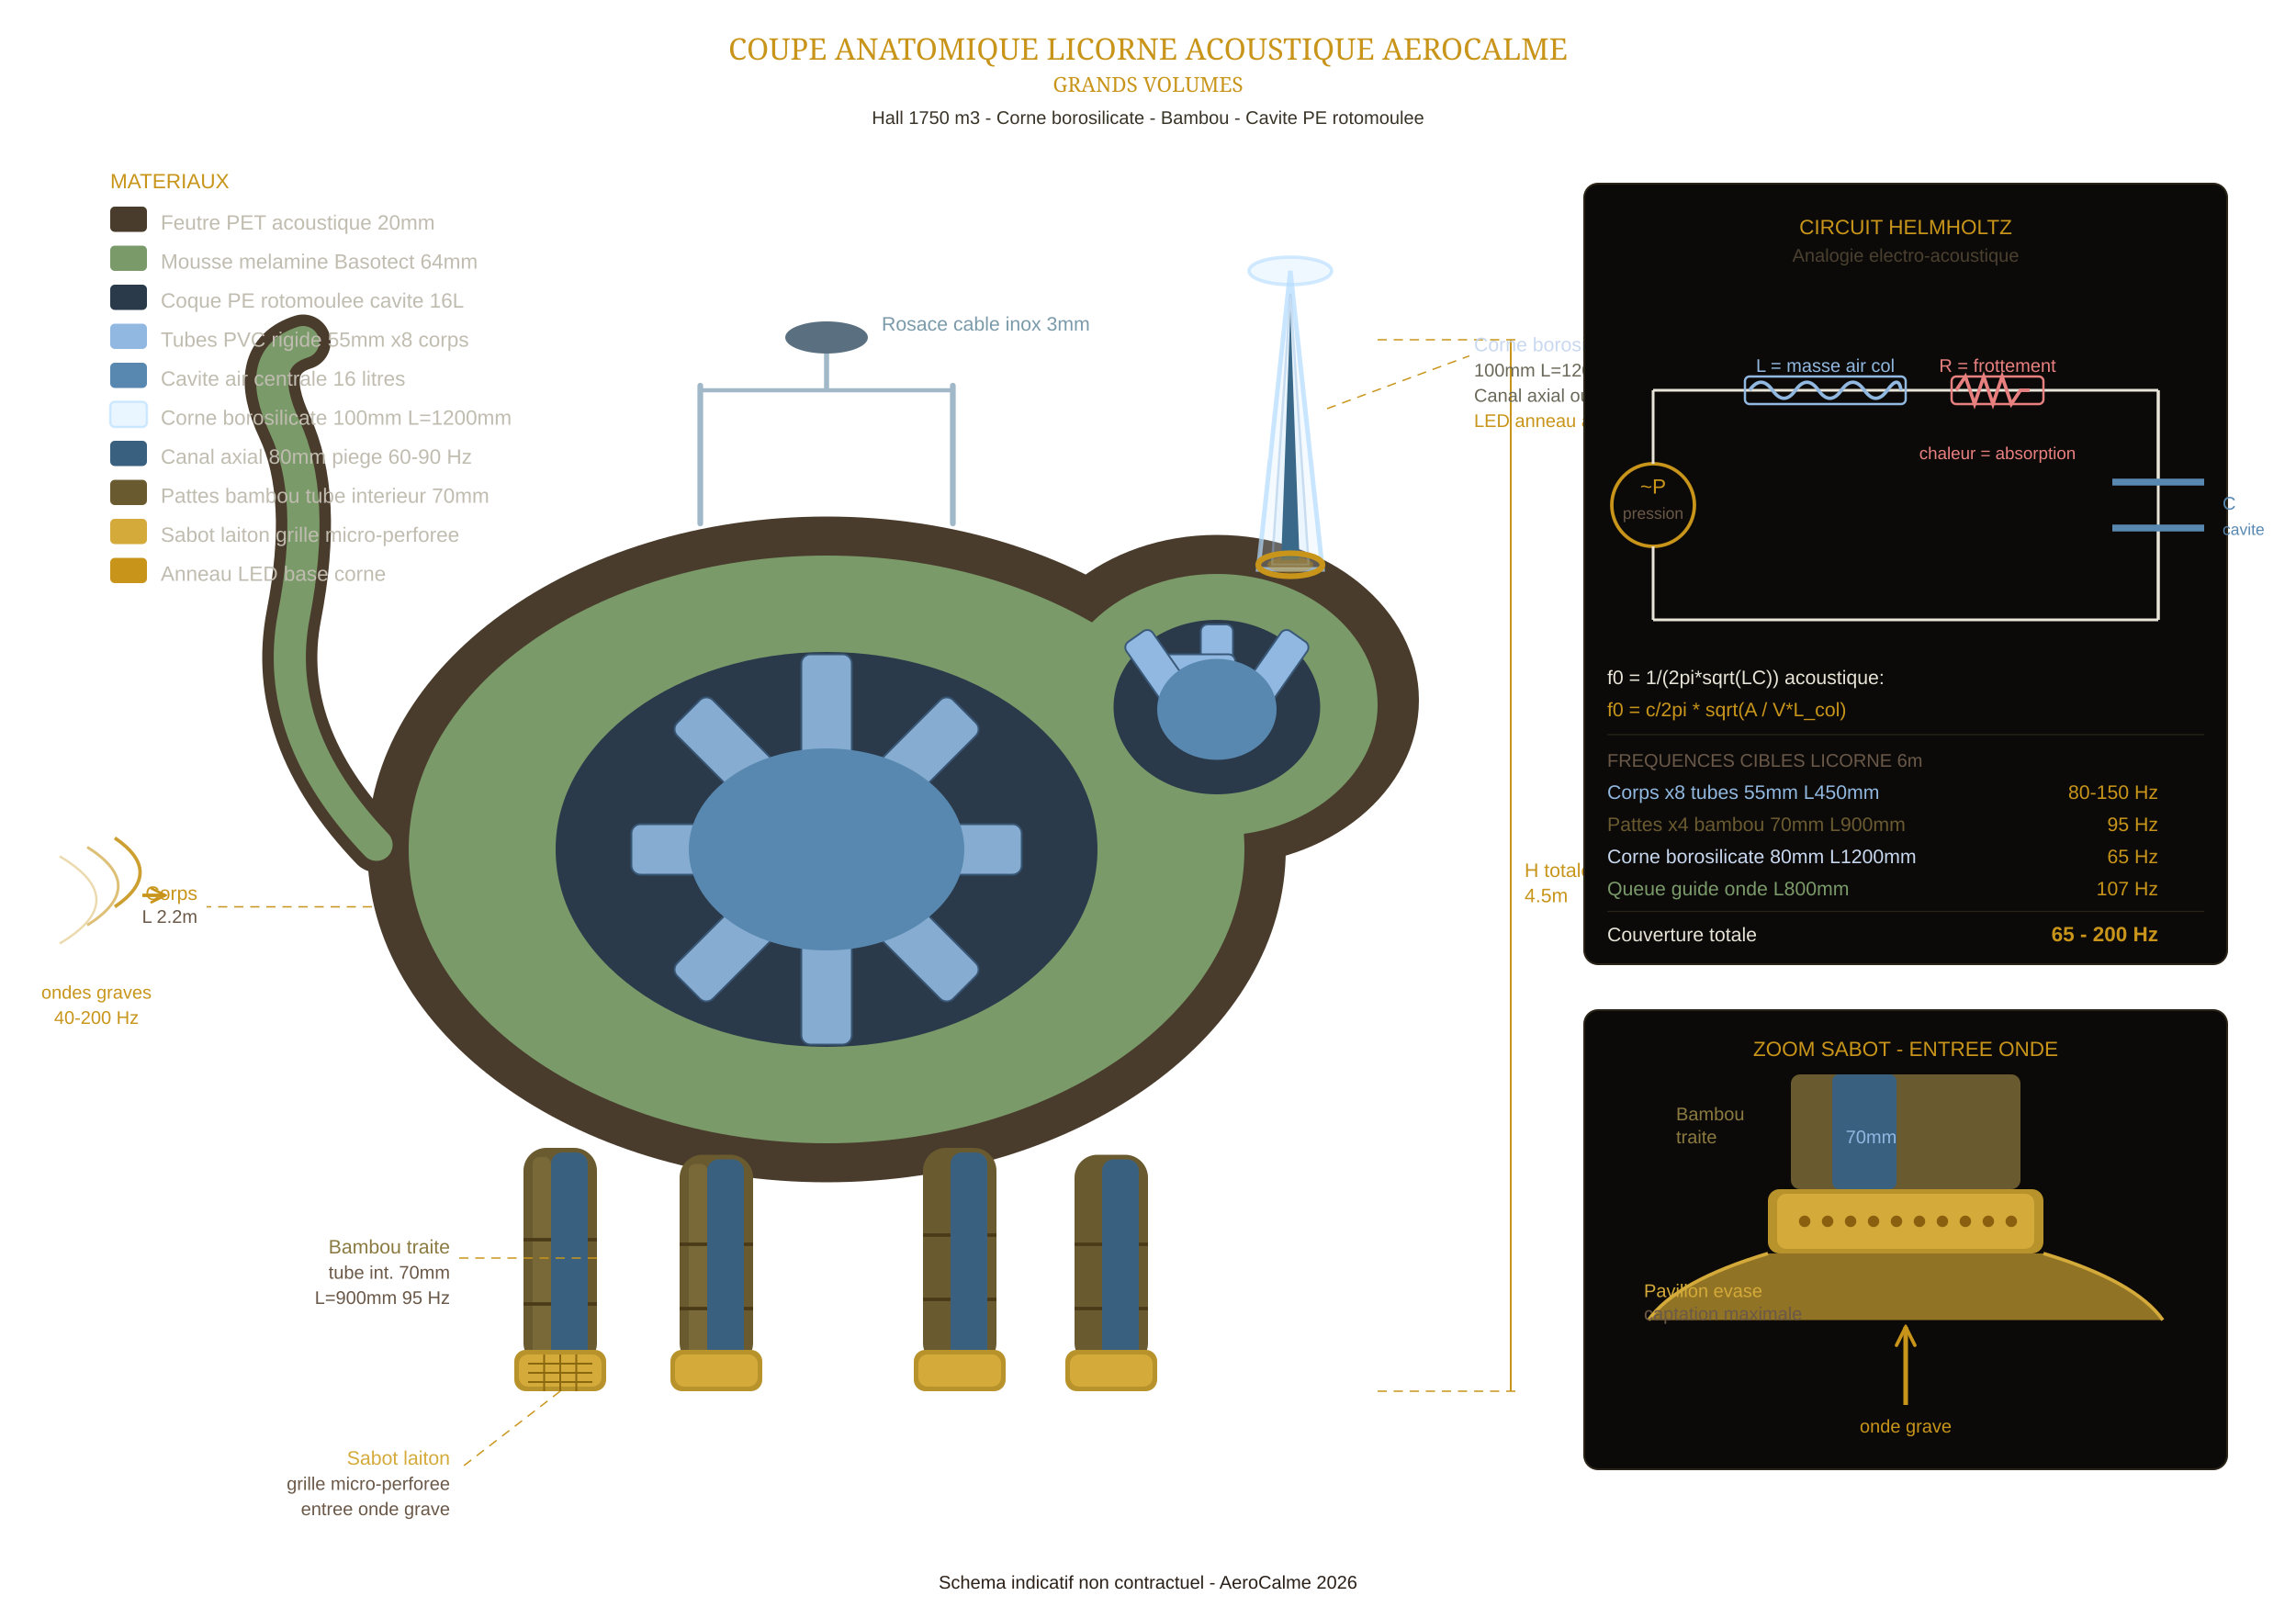
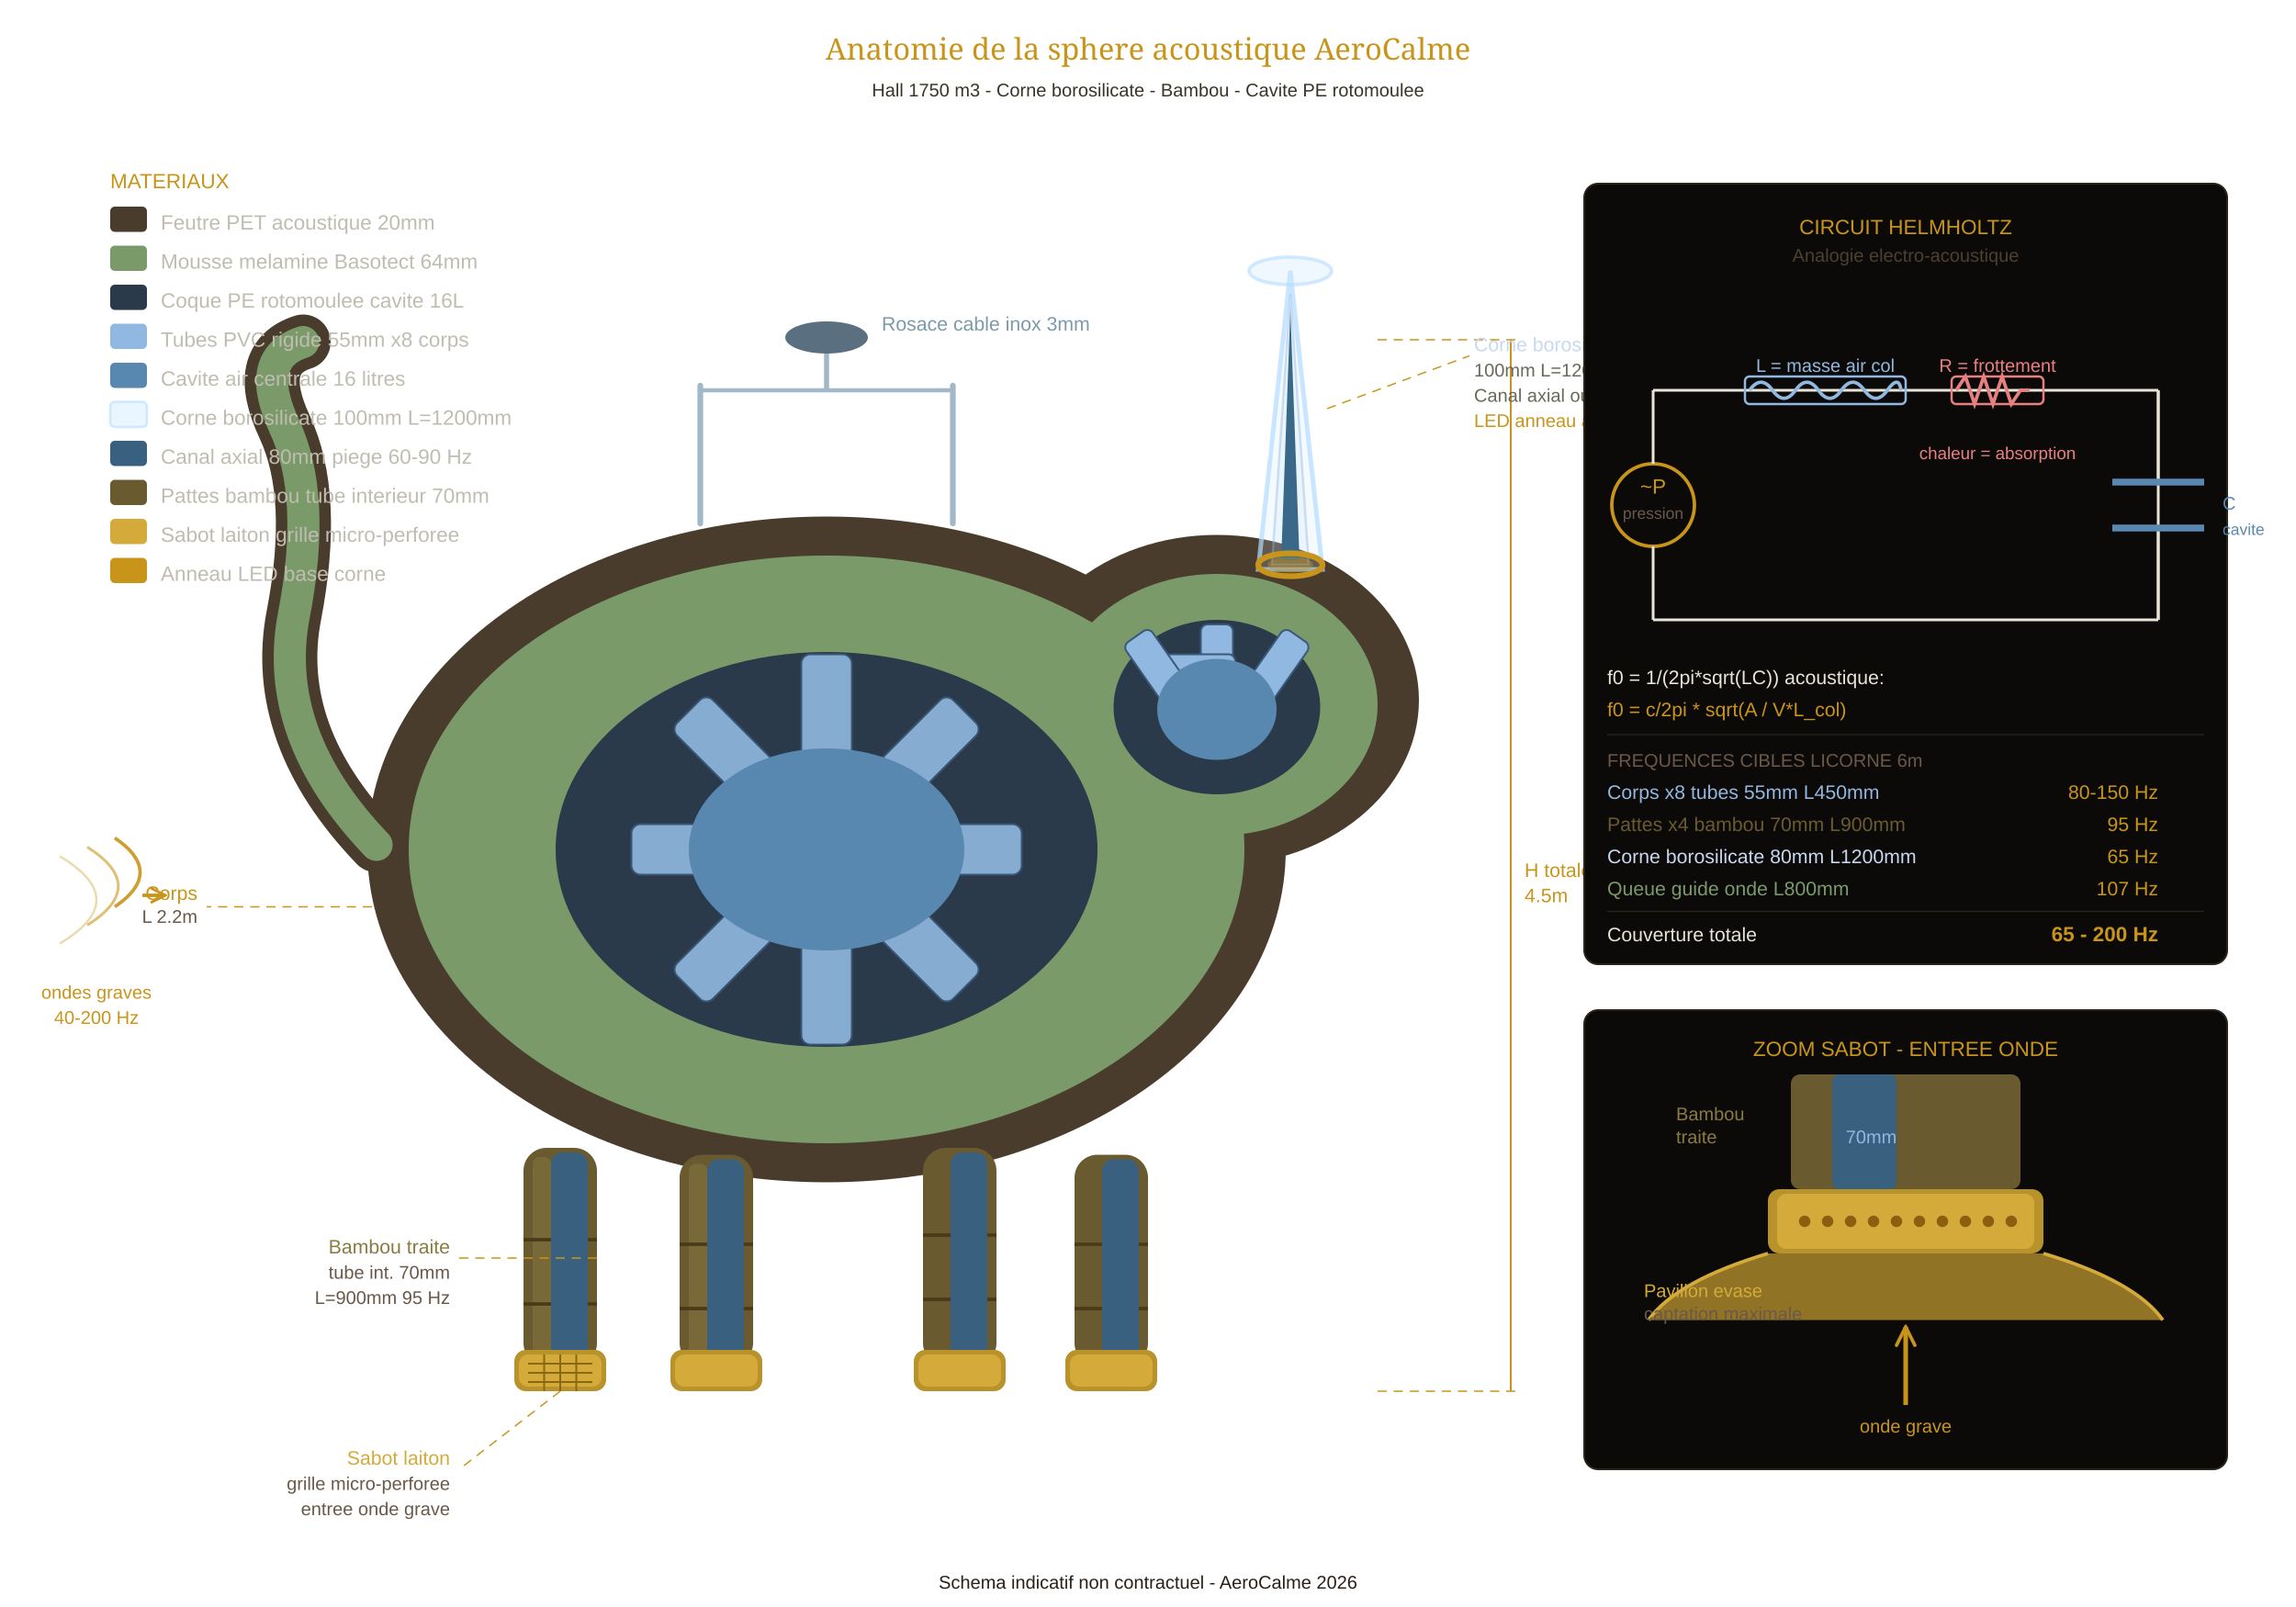
<svg xmlns="http://www.w3.org/2000/svg" width="1000" height="700" viewBox="0 0 1000 700" style="background:#08070a">
  <style>
text { font-family: Arial, sans-serif; letter-spacing: 0; }
</style>
-   <text x="500" y="26" text-anchor="middle" font-size="13" fill="#C8951A" style="font-family:Georgia,serif">COUPE ANATOMIQUE LICORNE ACOUSTIQUE AEROCALME</text>
-   <text x="500" y="40" text-anchor="middle" font-size="9" fill="#C8951A" style="font-family:Georgia,serif">GRANDS VOLUMES</text>
-   <text x="500" y="54" text-anchor="middle" font-size="8" fill="#3a3428">Hall 1750 m3 - Corne borosilicate - Bambou - Cavite PE rotomoulee</text>
+   <text x="500" y="26" text-anchor="middle" font-size="13" fill="#C8951A" style="font-family:Georgia,serif">Anatomie de la sphere acoustique AeroCalme</text>
+   <text x="500" y="42" text-anchor="middle" font-size="8" fill="#3a3428">Hall 1750 m3 - Corne borosilicate - Bambou - Cavite PE rotomoulee</text>
  <ellipse cx="360" cy="370" rx="200" ry="145" fill="#4a3c2c" />
  <ellipse cx="530" cy="305" rx="88" ry="72" fill="#4a3c2c" />
  <path d="M452 318 Q482 358 460 382 L418 377 Q425 348 442 323Z" fill="#4a3c2c" />
  <path d="M164 368 Q118 320 128 268 Q138 216 124 186 Q110 156 132 149" fill="none" stroke="#4a3c2c" stroke-width="24" stroke-linecap="round" />
  <ellipse cx="360" cy="370" rx="182" ry="128" fill="#7a9a6a" />
  <ellipse cx="530" cy="307" rx="70" ry="57" fill="#7a9a6a" />
  <path d="M454 324 Q478 356 460 379 L422 374 Q430 350 445 328Z" fill="#7a9a6a" />
  <path d="M164 368 Q118 320 128 268 Q138 216 124 186 Q110 156 132 149" fill="none" stroke="#7a9a6a" stroke-width="14" stroke-linecap="round" />
  <ellipse cx="360" cy="370" rx="118" ry="86" fill="#2a3a4a" />
  <ellipse cx="530" cy="308" rx="45" ry="38" fill="#2a3a4a" />
  <g fill="#90b8e0" stroke="#3a5878" stroke-width="0.8" opacity="0.9">
    <rect x="349" y="285" width="22" height="85" rx="4" transform="rotate(0,360,370)" />
    <rect x="349" y="285" width="22" height="85" rx="4" transform="rotate(45,360,370)" />
    <rect x="349" y="285" width="22" height="85" rx="4" transform="rotate(90,360,370)" />
    <rect x="349" y="285" width="22" height="85" rx="4" transform="rotate(135,360,370)" />
    <rect x="349" y="285" width="22" height="85" rx="4" transform="rotate(180,360,370)" />
    <rect x="349" y="285" width="22" height="85" rx="4" transform="rotate(225,360,370)" />
    <rect x="349" y="285" width="22" height="85" rx="4" transform="rotate(270,360,370)" />
    <rect x="349" y="285" width="22" height="85" rx="4" transform="rotate(315,360,370)" />
  </g>
  <g fill="#90b8e0" stroke="#3a5878" stroke-width="0.8">
    <rect x="523" y="272" width="14" height="36" rx="3" />
    <rect x="502" y="285" width="36" height="14" rx="3" />
    <rect x="498" y="274" width="14" height="36" rx="3" transform="rotate(-35,505,292)" />
    <rect x="548" y="274" width="14" height="36" rx="3" transform="rotate(35,555,292)" />
  </g>
  <ellipse cx="360" cy="370" rx="60" ry="44" fill="#5888b0" />
  <ellipse cx="530" cy="309" rx="26" ry="22" fill="#5888b0" />
  <polygon points="548,248 562,118 576,248" fill="rgba(200,230,255,0.18)" stroke="rgba(180,220,255,0.7)" stroke-width="2" />
  <polygon points="554,246 562,128 570,246" fill="rgba(160,200,240,0.12)" stroke="rgba(140,180,220,0.4)" stroke-width="1" />
  <polygon points="558,244 562,135 566,244" fill="#3a6888" />
  <line x1="552" y1="200" x2="554" y2="130" stroke="rgba(255,255,255,0.35)" stroke-width="1.5" />
  <line x1="572" y1="200" x2="570" y2="135" stroke="rgba(255,255,255,0.15)" stroke-width="1" />
  <ellipse cx="562" cy="118" rx="18" ry="6" fill="rgba(200,230,255,0.3)" stroke="rgba(180,220,255,0.6)" stroke-width="1.5" />
  <ellipse cx="562" cy="246" rx="14" ry="5" fill="none" stroke="#C8951A" stroke-width="2.5" />
  <ellipse cx="562" cy="246" rx="10" ry="3.5" fill="#C8951A" opacity="0.4" />
  <rect x="228" y="500" width="32" height="95" rx="10" fill="#6a5a30" />
  <rect x="232" y="504" width="8" height="87" rx="3" fill="#8a7840" opacity="0.5" />
  <line x1="228" y1="540" x2="260" y2="540" stroke="#4a3a18" stroke-width="1.5" />
  <line x1="228" y1="568" x2="260" y2="568" stroke="#4a3a18" stroke-width="1.5" />
  <rect x="240" y="502" width="16" height="91" rx="5" fill="#3a6080" />
  <rect x="224" y="588" width="40" height="18" rx="5" fill="#b8922a" />
  <rect x="226" y="590" width="36" height="14" rx="4" fill="#d4aa3a" />
  <line x1="230" y1="594" x2="258" y2="594" stroke="#8a6810" stroke-width="0.8" />
  <line x1="230" y1="598" x2="258" y2="598" stroke="#8a6810" stroke-width="0.8" />
  <line x1="230" y1="602" x2="258" y2="602" stroke="#8a6810" stroke-width="0.8" />
  <line x1="237" y1="590" x2="237" y2="606" stroke="#8a6810" stroke-width="0.8" />
  <line x1="244" y1="590" x2="244" y2="606" stroke="#8a6810" stroke-width="0.8" />
  <line x1="251" y1="590" x2="251" y2="606" stroke="#8a6810" stroke-width="0.8" />
  <rect x="296" y="503" width="32" height="92" rx="10" fill="#6a5a30" />
  <rect x="300" y="507" width="8" height="84" rx="3" fill="#8a7840" opacity="0.5" />
  <line x1="296" y1="542" x2="328" y2="542" stroke="#4a3a18" stroke-width="1.5" />
  <line x1="296" y1="570" x2="328" y2="570" stroke="#4a3a18" stroke-width="1.5" />
  <rect x="308" y="505" width="16" height="88" rx="5" fill="#3a6080" />
  <rect x="292" y="588" width="40" height="18" rx="5" fill="#b8922a" />
  <rect x="294" y="590" width="36" height="14" rx="4" fill="#d4aa3a" />
  <rect x="402" y="500" width="32" height="95" rx="10" fill="#6a5a30" />
  <line x1="402" y1="538" x2="434" y2="538" stroke="#4a3a18" stroke-width="1.5" />
  <line x1="402" y1="566" x2="434" y2="566" stroke="#4a3a18" stroke-width="1.5" />
  <rect x="414" y="502" width="16" height="91" rx="5" fill="#3a6080" />
  <rect x="398" y="588" width="40" height="18" rx="5" fill="#b8922a" />
  <rect x="400" y="590" width="36" height="14" rx="4" fill="#d4aa3a" />
  <rect x="468" y="503" width="32" height="92" rx="10" fill="#6a5a30" />
  <line x1="468" y1="542" x2="500" y2="542" stroke="#4a3a18" stroke-width="1.5" />
  <line x1="468" y1="570" x2="500" y2="570" stroke="#4a3a18" stroke-width="1.5" />
  <rect x="480" y="505" width="16" height="88" rx="5" fill="#3a6080" />
  <rect x="464" y="588" width="40" height="18" rx="5" fill="#b8922a" />
  <rect x="466" y="590" width="36" height="14" rx="4" fill="#d4aa3a" />
  <line x1="305" y1="228" x2="305" y2="168" stroke="#a0b8c8" stroke-width="2.5" stroke-linecap="round" />
  <line x1="415" y1="228" x2="415" y2="168" stroke="#a0b8c8" stroke-width="2.5" stroke-linecap="round" />
  <line x1="305" y1="170" x2="415" y2="170" stroke="#a0b8c8" stroke-width="1.8" />
  <line x1="360" y1="170" x2="360" y2="150" stroke="#a0b8c8" stroke-width="2.2" />
  <ellipse cx="360" cy="147" rx="18" ry="7" fill="#5a7080" />
  <text x="384" y="144" font-size="8.5" fill="#7a9aaa">Rosace cable inox 3mm</text>
  <path d="M50 395 Q72 380 50 365" fill="none" stroke="#C8951A" stroke-width="1.5" opacity="0.9" />
  <path d="M38 403 Q65 386 38 369" fill="none" stroke="#C8951A" stroke-width="1.2" opacity="0.6" />
  <path d="M26 411 Q58 392 26 373" fill="none" stroke="#C8951A" stroke-width="1" opacity="0.35" />
  <text x="42" y="435" text-anchor="middle" font-size="8" fill="#C8951A">ondes graves</text>
  <text x="42" y="446" text-anchor="middle" font-size="8" fill="#C8951A">40-200 Hz</text>
  <defs>
    <marker id="arrg" viewBox="0 0 10 10" refX="9" refY="5" markerWidth="5" markerHeight="5" orient="auto">
      <path d="M1 1L9 5L1 9" fill="none" stroke="#C8951A" stroke-width="1.5" stroke-linecap="round" />
    </marker>
  </defs>
  <line x1="62" y1="390" x2="72" y2="390" stroke="#C8951A" stroke-width="1.5" marker-end="url(#arrg)" />
  <text x="48" y="82" font-size="9" fill="#C8951A">MATERIAUX</text>
  <rect x="48" y="90" width="16" height="11" rx="2" fill="#4a3c2c" />
  <text x="70" y="100" font-size="9" fill="#c0bcb0">Feutre PET acoustique 20mm</text>
  <rect x="48" y="107" width="16" height="11" rx="2" fill="#7a9a6a" />
  <text x="70" y="117" font-size="9" fill="#c0bcb0">Mousse melamine Basotect 64mm</text>
  <rect x="48" y="124" width="16" height="11" rx="2" fill="#2a3a4a" />
  <text x="70" y="134" font-size="9" fill="#c0bcb0">Coque PE rotomoulee cavite 16L</text>
  <rect x="48" y="141" width="16" height="11" rx="2" fill="#90b8e0" />
  <text x="70" y="151" font-size="9" fill="#c0bcb0">Tubes PVC rigide 55mm x8 corps</text>
  <rect x="48" y="158" width="16" height="11" rx="2" fill="#5888b0" />
  <text x="70" y="168" font-size="9" fill="#c0bcb0">Cavite air centrale 16 litres</text>
  <rect x="48" y="175" width="16" height="11" rx="2" fill="rgba(200,230,255,0.4)" stroke="rgba(180,220,255,0.6)" stroke-width="1" />
  <text x="70" y="185" font-size="9" fill="#c0bcb0">Corne borosilicate 100mm L=1200mm</text>
  <rect x="48" y="192" width="16" height="11" rx="2" fill="#3a6080" />
  <text x="70" y="202" font-size="9" fill="#c0bcb0">Canal axial 80mm piege 60-90 Hz</text>
  <rect x="48" y="209" width="16" height="11" rx="2" fill="#6a5a30" />
  <text x="70" y="219" font-size="9" fill="#c0bcb0">Pattes bambou tube interieur 70mm</text>
  <rect x="48" y="226" width="16" height="11" rx="2" fill="#d4aa3a" />
  <text x="70" y="236" font-size="9" fill="#c0bcb0">Sabot laiton grille micro-perforee</text>
  <rect x="48" y="243" width="16" height="11" rx="2" fill="#C8951A" />
  <text x="70" y="253" font-size="9" fill="#c0bcb0">Anneau LED base corne</text>
  <line x1="162" y1="395" x2="90" y2="395" stroke="#C8951A" stroke-width="0.6" stroke-dasharray="4,3" />
  <text x="86" y="392" text-anchor="end" font-size="8.5" fill="#C8951A">Corps</text>
  <text x="86" y="402" text-anchor="end" font-size="8" fill="#6a5848">L 2.2m</text>
  <line x1="600" y1="148" x2="660" y2="148" stroke="#C8951A" stroke-width="0.6" stroke-dasharray="4,3" />
  <line x1="600" y1="606" x2="660" y2="606" stroke="#C8951A" stroke-width="0.6" stroke-dasharray="4,3" />
  <line x1="658" y1="148" x2="658" y2="606" stroke="#C8951A" stroke-width="0.8" />
  <text x="664" y="382" font-size="8.5" fill="#C8951A">H totale</text>
  <text x="664" y="393" font-size="8.5" fill="#C8951A">4.5m</text>
  <line x1="578" y1="178" x2="640" y2="155" stroke="#C8951A" stroke-width="0.6" stroke-dasharray="4,3" />
  <text x="642" y="153" font-size="8.5" fill="#c8d8f0">Corne borosilicate</text>
  <text x="642" y="164" font-size="8" fill="#6a6858">100mm L=1200mm</text>
  <text x="642" y="175" font-size="8" fill="#6a6858">Canal axial ouvert 65 Hz</text>
  <text x="642" y="186" font-size="8" fill="#C8951A">LED anneau a la base</text>
  <line x1="244" y1="606" x2="200" y2="640" stroke="#C8951A" stroke-width="0.6" stroke-dasharray="4,3" />
  <text x="196" y="638" text-anchor="end" font-size="8.5" fill="#d4aa3a">Sabot laiton</text>
  <text x="196" y="649" text-anchor="end" font-size="8" fill="#6a5848">grille micro-perforee</text>
  <text x="196" y="660" text-anchor="end" font-size="8" fill="#6a5848">entree onde grave</text>
  <line x1="260" y1="548" x2="200" y2="548" stroke="#C8951A" stroke-width="0.6" stroke-dasharray="4,3" />
  <text x="196" y="546" text-anchor="end" font-size="8.5" fill="#8a7a40">Bambou traite</text>
  <text x="196" y="557" text-anchor="end" font-size="8" fill="#6a5848">tube int. 70mm</text>
  <text x="196" y="568" text-anchor="end" font-size="8" fill="#6a5848">L=900mm 95 Hz</text>
  <rect x="690" y="80" width="280" height="340" rx="6" fill="#0c0a08" stroke="#2a2418" stroke-width="0.8" />
  <text x="830" y="102" text-anchor="middle" font-size="9" fill="#C8951A">CIRCUIT HELMHOLTZ</text>
  <text x="830" y="114" text-anchor="middle" font-size="8" fill="#4a4030">Analogie electro-acoustique</text>
  <circle cx="720" cy="220" r="18" fill="none" stroke="#C8951A" stroke-width="1.5" />
  <text x="720" y="215" text-anchor="middle" font-size="9" fill="#C8951A">~P</text>
  <text x="720" y="226" text-anchor="middle" font-size="7" fill="#6a5848">pression</text>
  <line x1="720" y1="202" x2="720" y2="170" stroke="#e8e4d8" stroke-width="1.2" />
  <line x1="720" y1="170" x2="940" y2="170" stroke="#e8e4d8" stroke-width="1.2" />
  <line x1="720" y1="238" x2="720" y2="270" stroke="#e8e4d8" stroke-width="1.2" />
  <line x1="720" y1="270" x2="940" y2="270" stroke="#e8e4d8" stroke-width="1.2" />
  <line x1="940" y1="170" x2="940" y2="270" stroke="#e8e4d8" stroke-width="1.2" />
  <text x="795" y="162" text-anchor="middle" font-size="8" fill="#90b8e0">L = masse air col</text>
  <rect x="760" y="164" width="70" height="12" rx="2" fill="none" stroke="#90b8e0" stroke-width="1" />
  <path d="M762 170 Q767 163 772 170 Q777 177 782 170 Q787 163 792 170 Q797 177 802 170 Q807 163 812 170 Q817 177 822 170 Q827 163 828 170" fill="none" stroke="#90b8e0" stroke-width="1.5" />
  <text x="870" y="162" text-anchor="middle" font-size="8" fill="#e88080">R = frottement</text>
  <rect x="850" y="164" width="40" height="12" rx="2" fill="none" stroke="#e88080" stroke-width="1" />
  <path d="M852 170 L856 164 L860 176 L864 164 L868 176 L872 164 L876 176 L880 170 L884 170" fill="none" stroke="#e88080" stroke-width="1.5" />
  <text x="870" y="200" text-anchor="middle" font-size="7.5" fill="#e88080">chaleur = absorption</text>
  <line x1="940" y1="170" x2="940" y2="210" stroke="#e8e4d8" stroke-width="1.2" />
  <line x1="940" y1="230" x2="940" y2="270" stroke="#e8e4d8" stroke-width="1.2" />
  <line x1="920" y1="210" x2="960" y2="210" stroke="#5888b0" stroke-width="3" />
  <line x1="920" y1="230" x2="960" y2="230" stroke="#5888b0" stroke-width="3" />
  <text x="968" y="222" font-size="8" fill="#5888b0">C</text>
  <text x="968" y="233" font-size="7" fill="#5888b0">cavite</text>
  <text x="700" y="298" font-size="8.5" fill="#e8e4d8">f0 = 1/(2pi*sqrt(LC)) acoustique:</text>
  <text x="700" y="312" font-size="8.5" fill="#C8951A">f0 = c/2pi * sqrt(A / V*L_col)</text>
  <line x1="700" y1="320" x2="960" y2="320" stroke="#2a2418" stroke-width="0.5" />
  <text x="700" y="334" font-size="8" fill="#6a5848">FREQUENCES CIBLES LICORNE 6m</text>
  <text x="700" y="348" font-size="8.5" fill="#90b8e0">Corps x8 tubes 55mm L450mm</text>
  <text x="940" y="348" text-anchor="end" font-size="8.5" fill="#C8951A">80-150 Hz</text>
  <text x="700" y="362" font-size="8.5" fill="#6a5a30">Pattes x4 bambou 70mm L900mm</text>
  <text x="940" y="362" text-anchor="end" font-size="8.5" fill="#C8951A">95 Hz</text>
  <text x="700" y="376" font-size="8.5" fill="#c8d8f0">Corne borosilicate 80mm L1200mm</text>
  <text x="940" y="376" text-anchor="end" font-size="8.5" fill="#C8951A">65 Hz</text>
  <text x="700" y="390" font-size="8.5" fill="#7a9a6a">Queue guide onde L800mm</text>
  <text x="940" y="390" text-anchor="end" font-size="8.5" fill="#C8951A">107 Hz</text>
  <line x1="700" y1="397" x2="960" y2="397" stroke="#2a2418" stroke-width="0.5" />
  <text x="700" y="410" font-size="8.5" fill="#e8e4d8">Couverture totale</text>
  <text x="940" y="410" text-anchor="end" font-size="9" fill="#C8951A" font-weight="bold">65 - 200 Hz</text>
  <rect x="690" y="440" width="280" height="200" rx="6" fill="#0c0a08" stroke="#2a2418" stroke-width="0.8" />
  <text x="830" y="460" text-anchor="middle" font-size="9" fill="#C8951A">ZOOM SABOT - ENTREE ONDE</text>
  <rect x="780" y="468" width="100" height="50" rx="4" fill="#6a5a30" />
  <rect x="798" y="468" width="28" height="50" rx="3" fill="#3a6080" />
  <text x="730" y="488" font-size="8" fill="#8a7a40">Bambou</text>
  <text x="730" y="498" font-size="8" fill="#8a7a40">traite</text>
  <text x="815" y="498" text-anchor="middle" font-size="8" fill="#90b8e0">70mm</text>
  <rect x="770" y="518" width="120" height="28" rx="5" fill="#b8922a" />
  <rect x="774" y="520" width="112" height="24" rx="4" fill="#d4aa3a" />
  <g fill="#8a6010">
    <circle cx="786" cy="532" r="2.5" />
    <circle cx="796" cy="532" r="2.5" />
    <circle cx="806" cy="532" r="2.5" />
    <circle cx="816" cy="532" r="2.5" />
    <circle cx="826" cy="532" r="2.5" />
    <circle cx="836" cy="532" r="2.5" />
    <circle cx="846" cy="532" r="2.5" />
    <circle cx="856" cy="532" r="2.5" />
    <circle cx="866" cy="532" r="2.5" />
    <circle cx="876" cy="532" r="2.5" />
  </g>
  <path d="M770 546 Q730 558 718 575 L942 575 Q930 558 890 546Z" fill="#c8a030" opacity="0.7" />
  <path d="M770 546 Q730 558 718 575" fill="none" stroke="#d4aa3a" stroke-width="1.5" />
  <path d="M890 546 Q930 558 942 575" fill="none" stroke="#d4aa3a" stroke-width="1.5" />
  <line x1="830" y1="612" x2="830" y2="578" stroke="#C8951A" stroke-width="2" marker-end="url(#arrg)" />
  <text x="830" y="624" text-anchor="middle" font-size="8" fill="#C8951A">onde grave</text>
  <text x="716" y="565" font-size="8" fill="#d4aa3a">Pavillon evase</text>
  <text x="716" y="575" font-size="8" fill="#6a5848">captation maximale</text>
  <text x="500" y="692" text-anchor="middle" font-size="8" fill="#2a2018">Schema indicatif non contractuel - AeroCalme 2026</text>
</svg>
